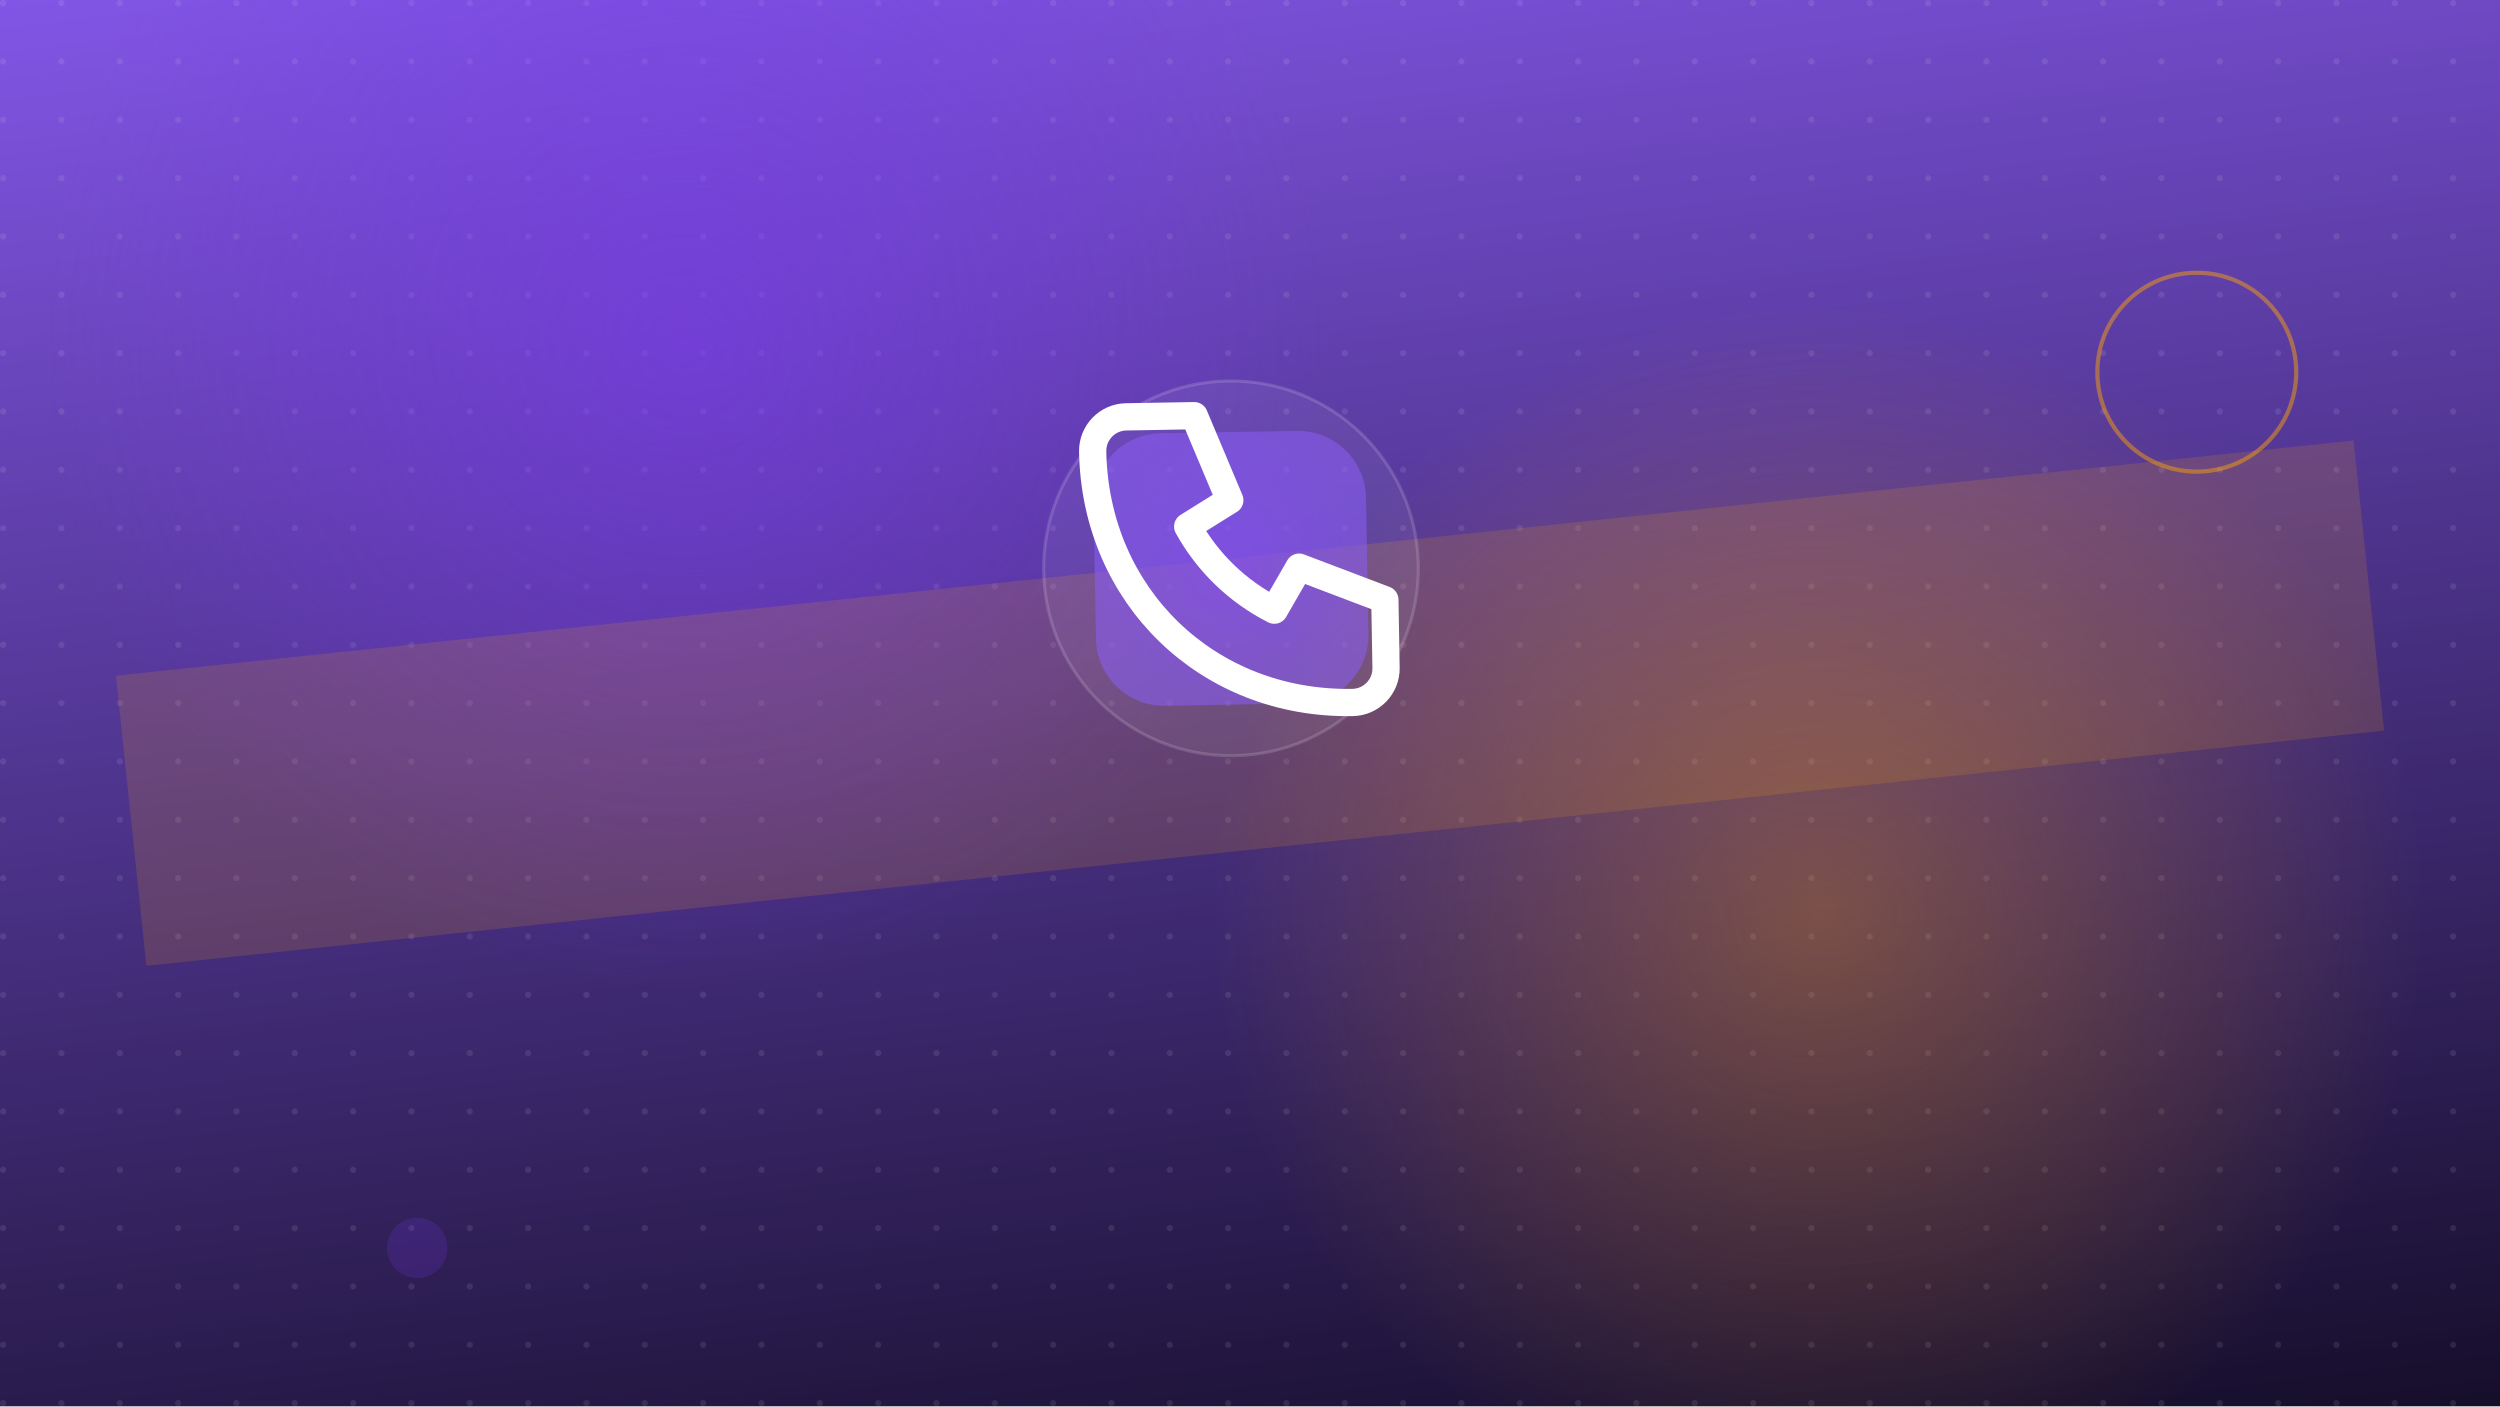
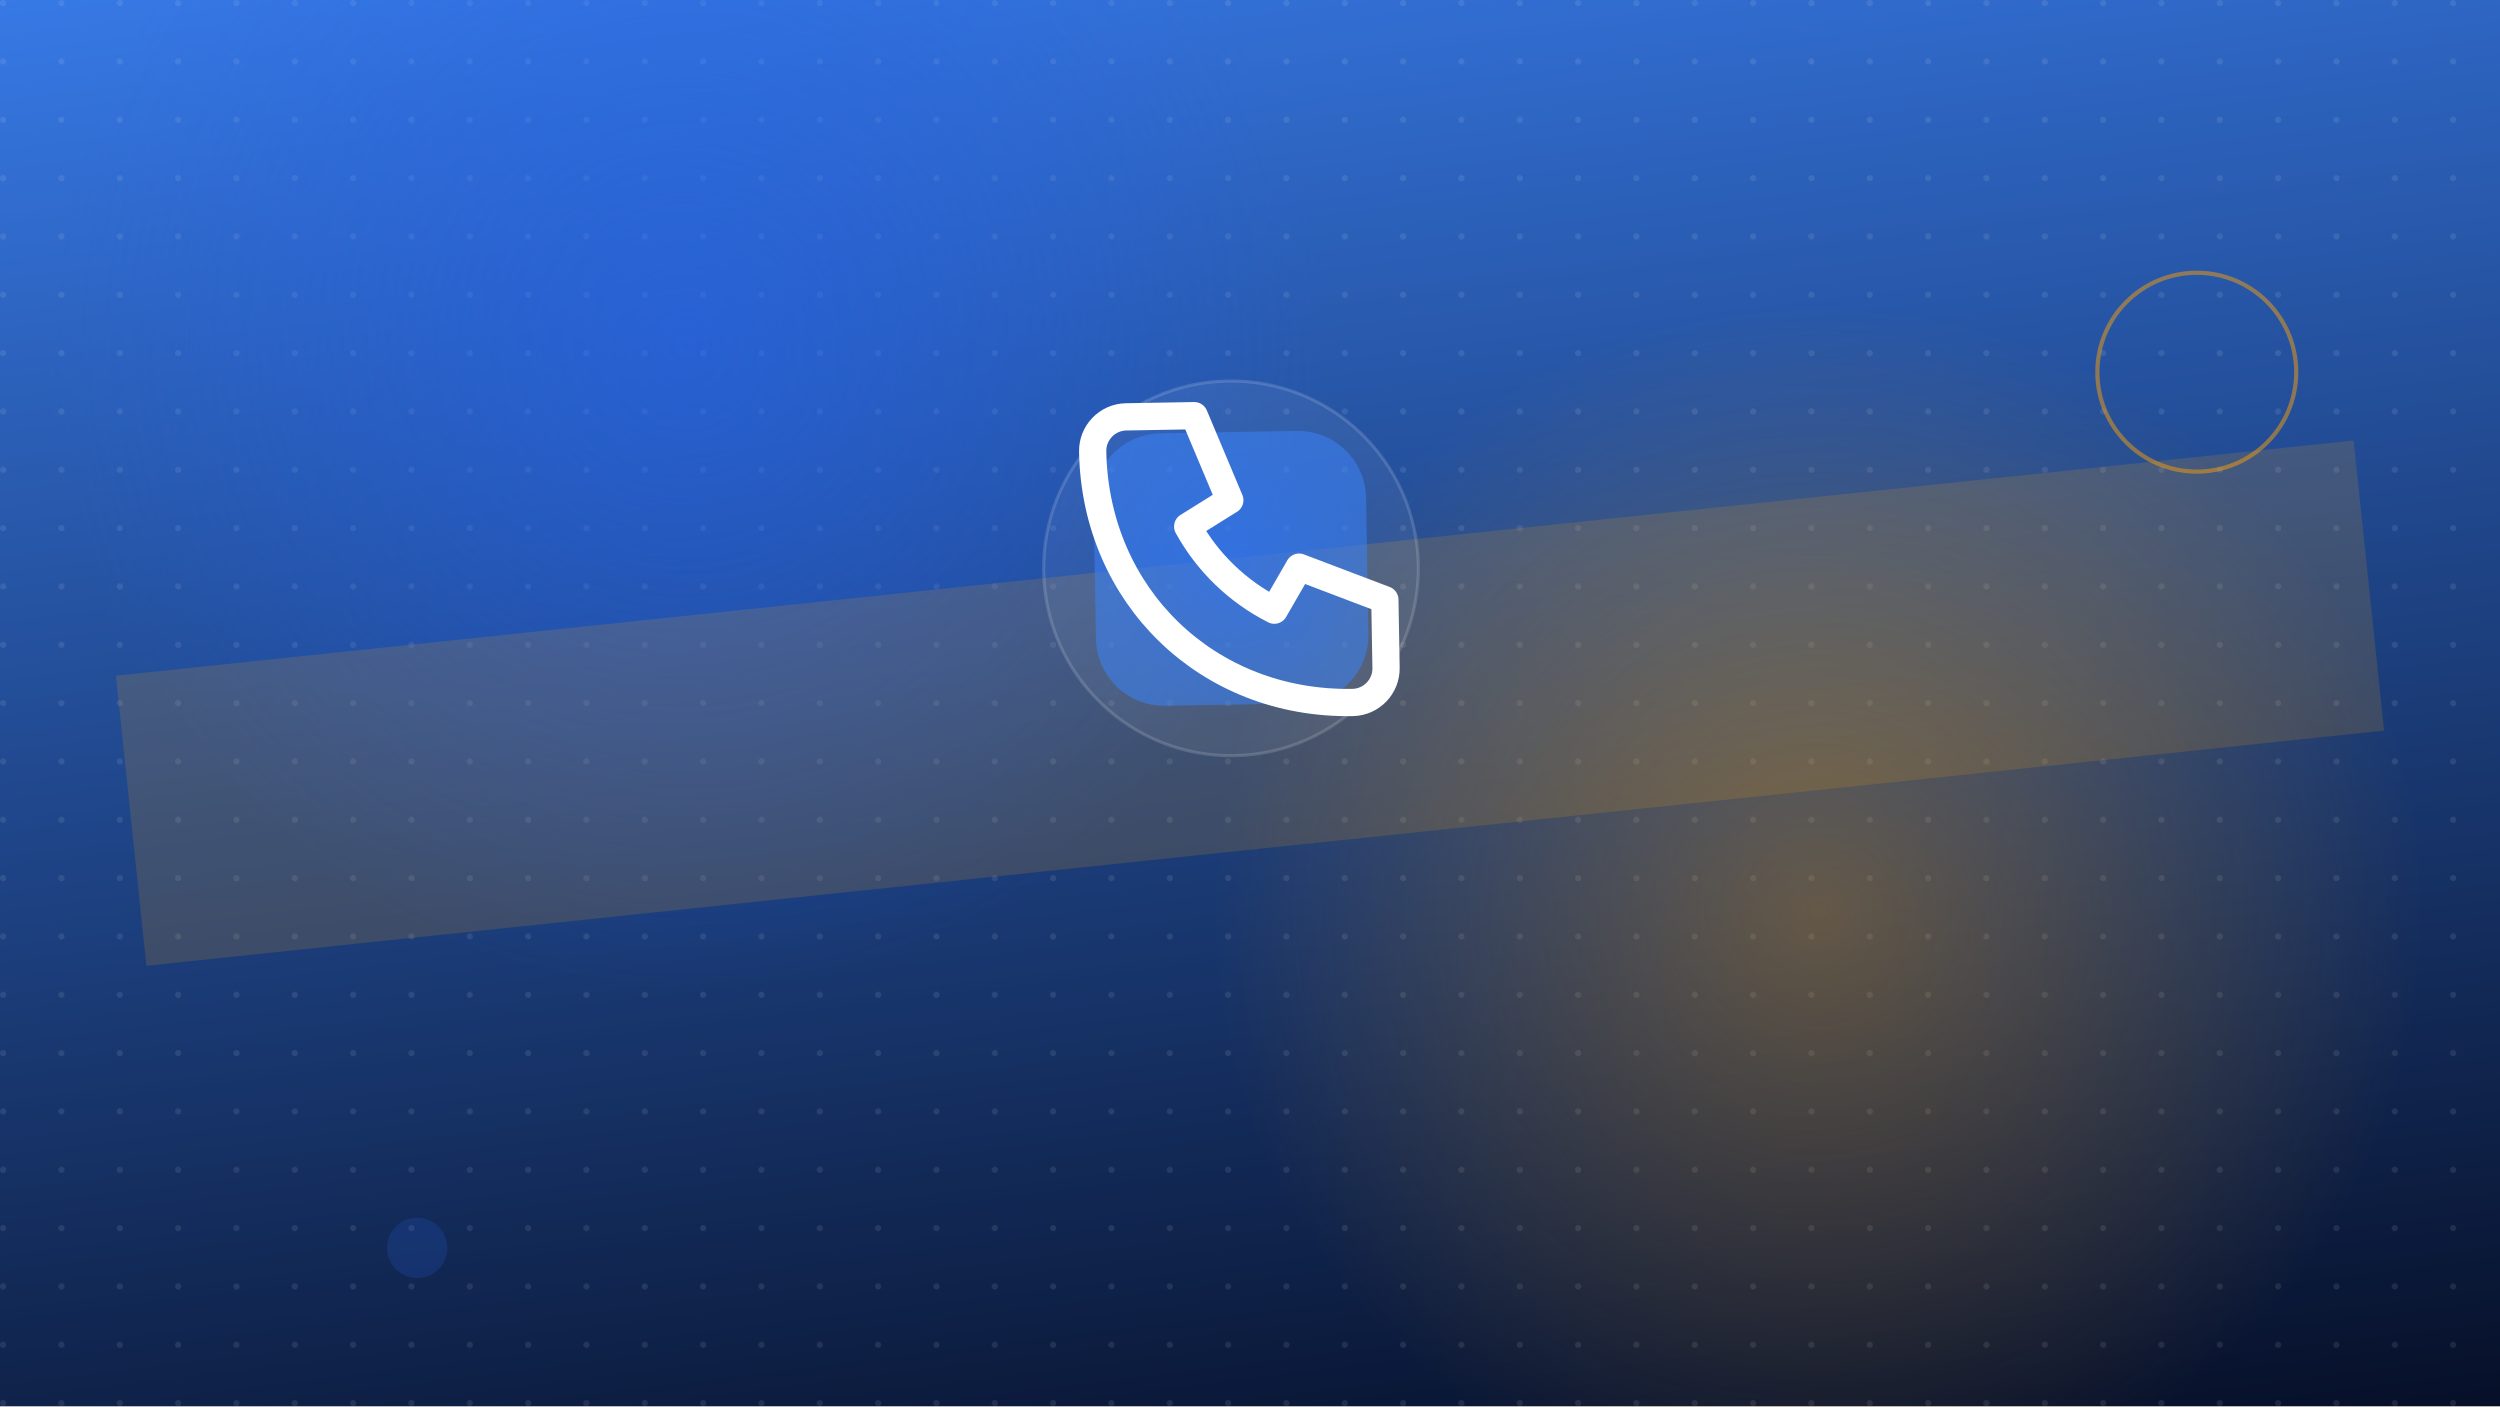
<svg xmlns="http://www.w3.org/2000/svg" viewBox="0 0 1200 675" width="1200" height="675">
  <defs>
    <linearGradient id="bg-aitelefonass" x1="0%" y1="0%" x2="100%" y2="100%" gradientTransform="rotate(212 0.5 0.5)">
-       <stop offset="0%" stop-color="#0c081a" />
-       <stop offset="100%" stop-color="#8b5cf6" />
+       <stop offset="0%" stop-color="#020617" />
+       <stop offset="100%" stop-color="#3b82f6" />
    </linearGradient>
    <radialGradient id="glow1-aitelefonass" cx="50%" cy="50%" r="50%">
-       <stop offset="0%" stop-color="#7c3aed" stop-opacity="0.55" />
-       <stop offset="100%" stop-color="#7c3aed" stop-opacity="0" />
+       <stop offset="0%" stop-color="#2563eb" stop-opacity="0.55" />
+       <stop offset="100%" stop-color="#2563eb" stop-opacity="0" />
    </radialGradient>
    <radialGradient id="glow2-aitelefonass" cx="50%" cy="50%" r="50%">
      <stop offset="0%" stop-color="#f59e0b" stop-opacity="0.35" />
      <stop offset="100%" stop-color="#f59e0b" stop-opacity="0" />
    </radialGradient>
    <pattern id="dots-aitelefonass" width="28" height="28" patternUnits="userSpaceOnUse">
      <circle cx="1.5" cy="1.5" r="1.5" fill="white" opacity="0.09" />
    </pattern>
  </defs>
  <rect width="1200" height="675" fill="url(#bg-aitelefonass)" />
  <rect width="1200" height="675" fill="url(#dots-aitelefonass)" />
  <circle cx="329.16" cy="165.588" r="311.453" fill="url(#glow1-aitelefonass)" />
  <circle cx="872.54" cy="437.579" r="292.166" fill="url(#glow2-aitelefonass)" />
  <line x1="600" y1="-202.5" x2="600" y2="877.5" stroke="#f59e0b" stroke-width="140" opacity="0.16" transform="rotate(84 600 337.5)" />
  <circle cx="1054.46" cy="178.65" r="47.73" fill="none" stroke="#f59e0b" stroke-width="2" opacity="0.5" />
-   <circle cx="200.246" cy="599.001" r="14.464" fill="#7c3aed" opacity="0.18" />
+   <circle cx="200.246" cy="599.001" r="14.464" fill="#2563eb" opacity="0.18" />
  <g transform="translate(590.878 272.8024) rotate(-1)">
    <circle r="89.928" fill="white" opacity="0.06" />
    <circle r="89.928" fill="none" stroke="white" stroke-opacity="0.15" stroke-width="1.5" />
    <rect x="-65.402" y="-65.402" width="130.804" height="130.804" rx="32.701" fill="url(#glow1-aitelefonass)" opacity="0.9" />
-     <rect x="-65.402" y="-65.402" width="130.804" height="130.804" rx="32.701" fill="#8b5cf6" opacity="0.55" />
+     <rect x="-65.402" y="-65.402" width="130.804" height="130.804" rx="32.701" fill="#3b82f6" opacity="0.55" />
    <g transform="scale(8.175234) translate(-12 -12)">
      <path d="M6 3h4l2 5-2.5 1.5a12 12 0 0 0 5 5L16 12l5 2v4a2 2 0 0 1-2 2C10.5 20 4 13.5 4 5a2 2 0 0 1 2-2z" fill="none" stroke="white" stroke-width="1.6" stroke-linejoin="round" />
    </g>
  </g>
</svg>
